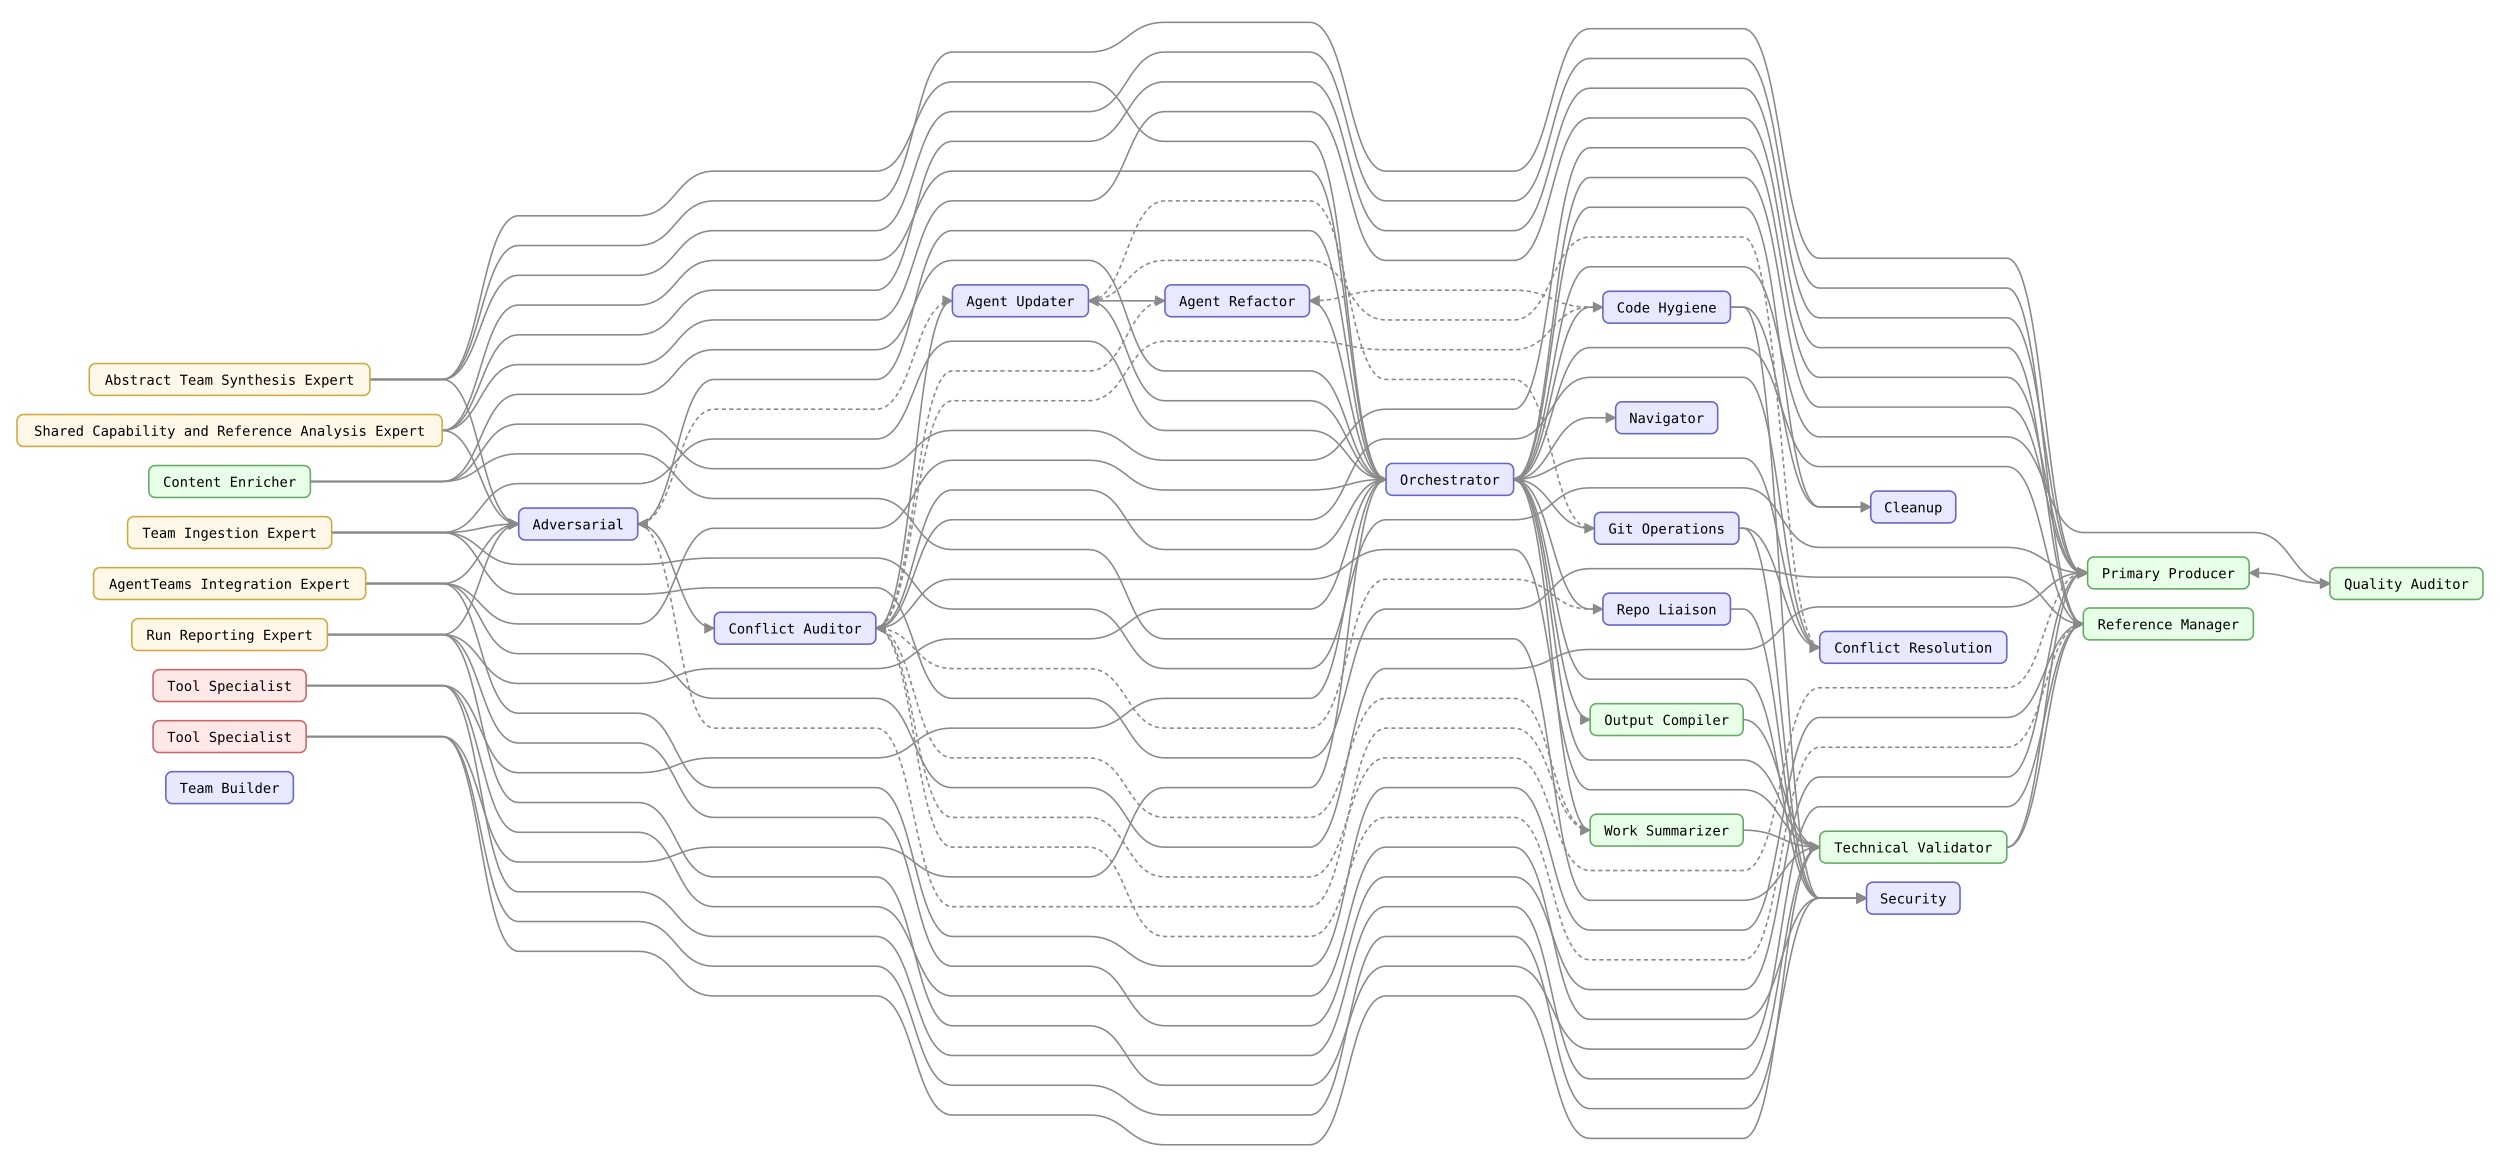
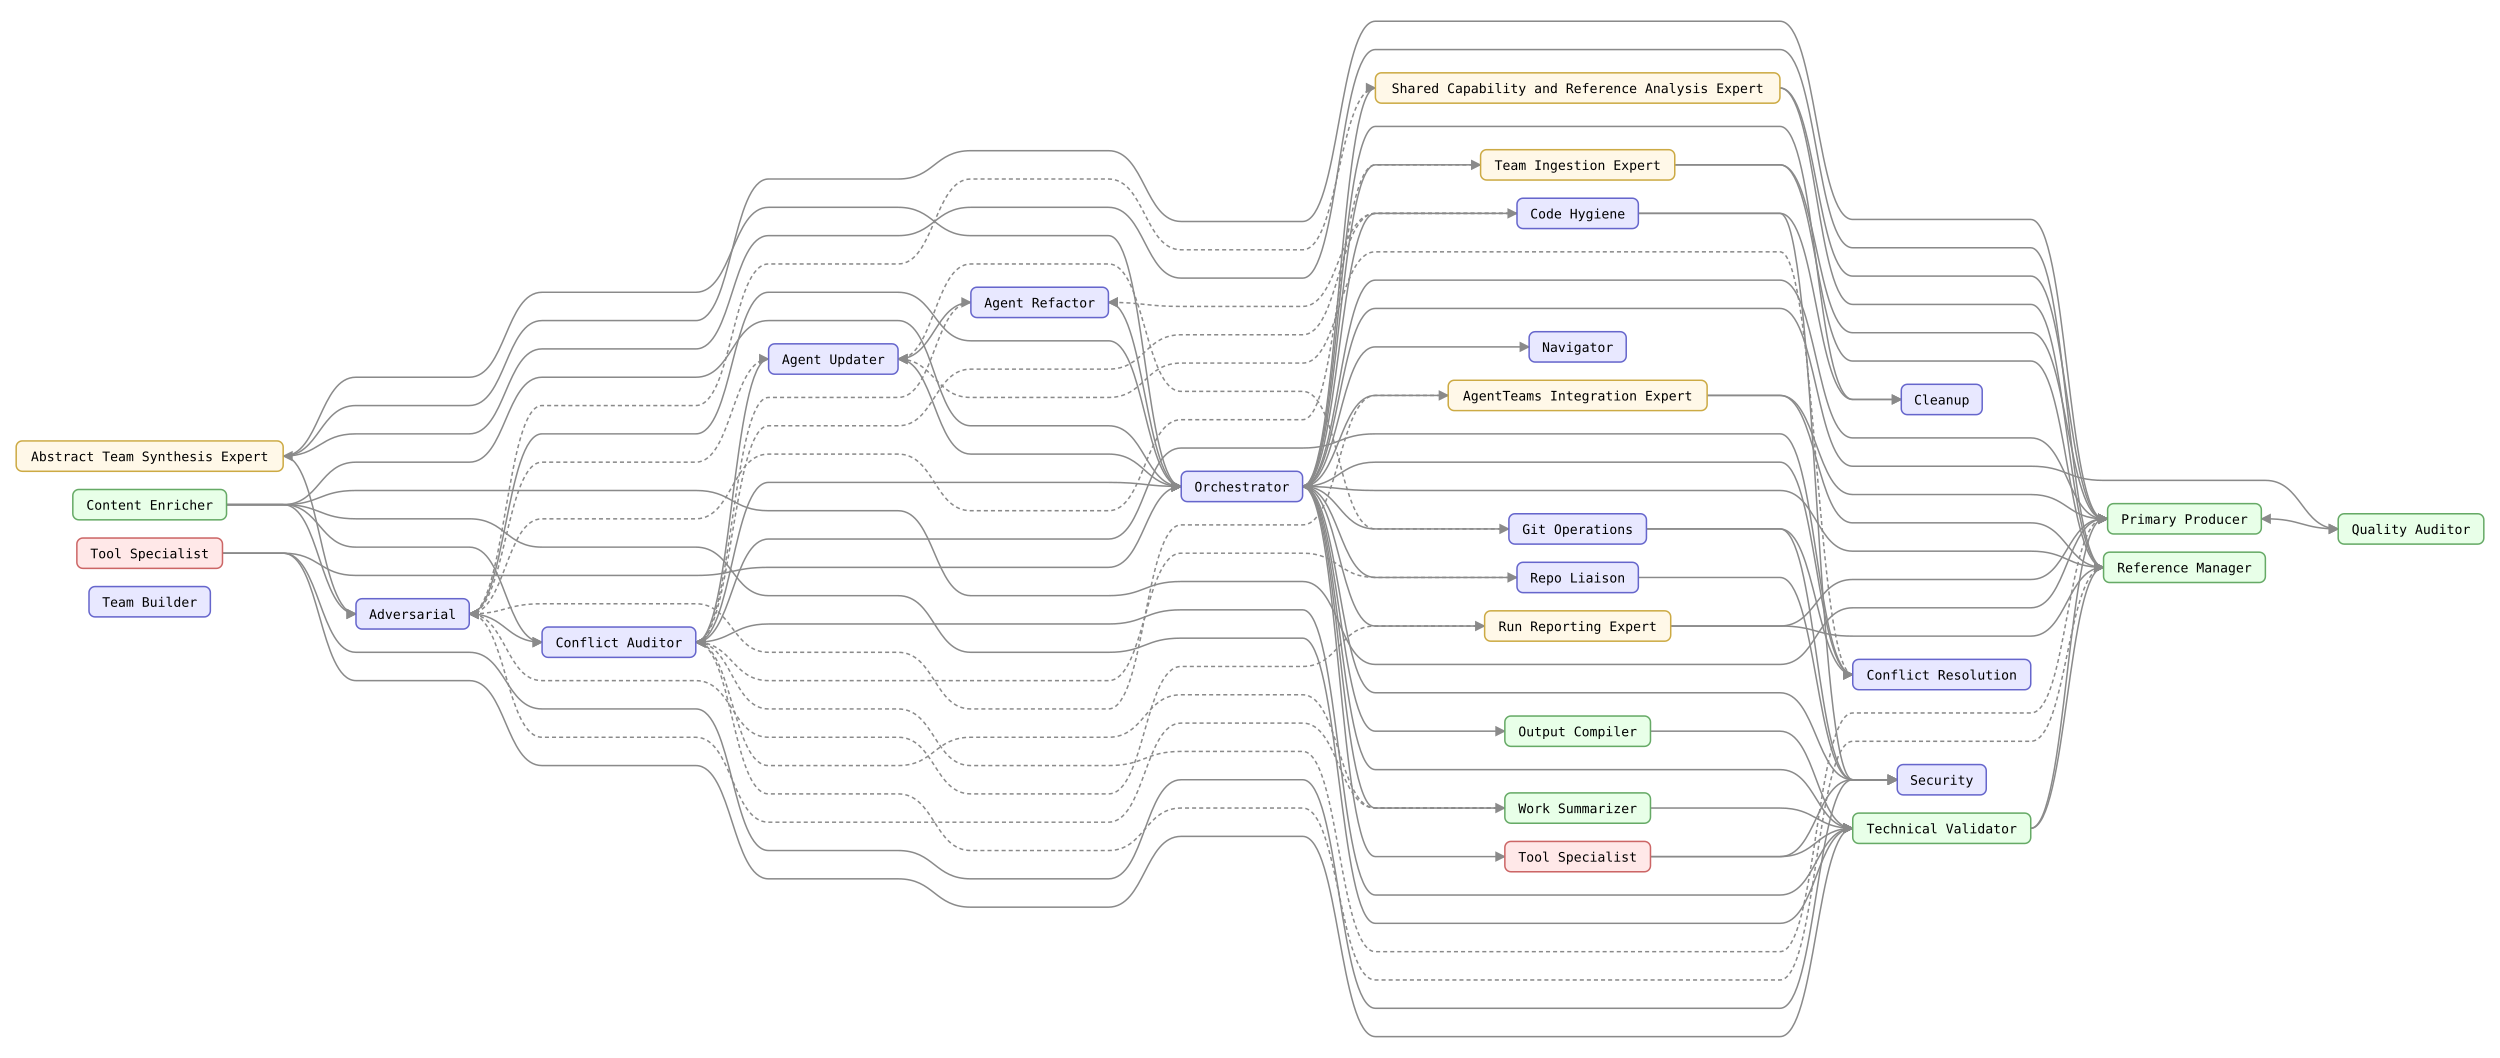
- <svg xmlns="http://www.w3.org/2000/svg" viewBox="0 0 2352 1098" width="2352" height="1098" font-family="monospace">
+ <svg xmlns="http://www.w3.org/2000/svg" viewBox="0 0 2472 1046" width="2472" height="1046" font-family="monospace">
  <defs>
    <marker id="arrow" viewBox="0 0 10 10" refX="9" refY="5" markerWidth="7" markerHeight="7" orient="auto-start-reverse">
      <polygon points="0,0 10,5 0,10" fill="#8a8a8a" />
    </marker>
  </defs>
-   <path d="M348,357 L416,357 C452,357 452,493 488,493" fill="none" stroke="#8a8a8a" stroke-width="1.5" marker-end="url(#arrow)" />
-   <path d="M348,357 L416,357 C452,357 452,203 488,203 L600,203 C636,203 636,161 672,161 L824,161 C860,161 860,77 896,77 L1024,77 C1060,77 1060,133 1096,133 L1232,133 C1268,133 1268,451 1304,451" fill="none" stroke="#8a8a8a" stroke-width="1.5" marker-end="url(#arrow)" />
-   <path d="M348,357 L416,357 C452,357 452,231 488,231 L600,231 C636,231 636,189 672,189 L824,189 C860,189 860,49 896,49 L1024,49 C1060,49 1060,21 1096,21 L1232,21 C1268,21 1268,161 1304,161 L1424,161 C1460,161 1460,27 1496,27 L1640,27 C1676,27 1676,243 1712,243 L1888,243 C1924,243 1924,539 1960,539 L1964,539" fill="none" stroke="#8a8a8a" stroke-width="1.5" marker-end="url(#arrow)" />
-   <path d="M348,357 L416,357 C452,357 452,259 488,259 L600,259 C636,259 636,217 672,217 L824,217 C860,217 860,105 896,105 L1024,105 C1060,105 1060,49 1096,49 L1232,49 C1268,49 1268,189 1304,189 L1424,189 C1460,189 1460,55 1496,55 L1640,55 C1676,55 1676,271 1712,271 L1888,271 C1924,271 1924,587 1960,587" fill="none" stroke="#8a8a8a" stroke-width="1.5" marker-end="url(#arrow)" />
-   <path d="M600,493 C636,493 636,591 672,591" fill="none" stroke="#8a8a8a" stroke-width="1.5" marker-end="url(#arrow)" />
-   <path d="M600,493 C636,493 636,357 672,357 L824,357 C860,357 860,217 896,217 L1024,217 L1096,217 L1232,217 C1268,217 1268,451 1304,451" fill="none" stroke="#8a8a8a" stroke-width="1.5" marker-start="url(#arrow)" marker-end="url(#arrow)" />
-   <path d="M1096,283 C1060,283 1060,349 1024,349 L896,349 C860,349 860,591 824,591" fill="none" stroke="#8a8a8a" stroke-width="1.5" stroke-dasharray="4,3" marker-end="url(#arrow)" />
-   <path d="M1232,283 C1268,283 1268,451 1304,451" fill="none" stroke="#8a8a8a" stroke-width="1.5" marker-start="url(#arrow)" marker-end="url(#arrow)" />
-   <path d="M896,283 C860,283 860,385 824,385 L672,385 C636,385 636,493 600,493" fill="none" stroke="#8a8a8a" stroke-width="1.5" stroke-dasharray="4,3" marker-end="url(#arrow)" />
-   <path d="M1024,283 L1096,283" fill="none" stroke="#8a8a8a" stroke-width="1.5" marker-end="url(#arrow)" />
-   <path d="M896,283 C860,283 860,591 824,591" fill="none" stroke="#8a8a8a" stroke-width="1.5" marker-start="url(#arrow)" marker-end="url(#arrow)" />
-   <path d="M1024,283 C1060,283 1060,377 1096,377 L1232,377 C1268,377 1268,451 1304,451" fill="none" stroke="#8a8a8a" stroke-width="1.5" marker-start="url(#arrow)" marker-end="url(#arrow)" />
-   <path d="M416,405 C452,405 452,493 488,493" fill="none" stroke="#8a8a8a" stroke-width="1.5" marker-end="url(#arrow)" />
-   <path d="M416,405 C452,405 452,287 488,287 L600,287 C636,287 636,245 672,245 L824,245 C860,245 860,161 896,161 L1024,161 L1096,161 L1232,161 C1268,161 1268,451 1304,451" fill="none" stroke="#8a8a8a" stroke-width="1.5" marker-end="url(#arrow)" />
-   <path d="M416,405 C452,405 452,315 488,315 L600,315 C636,315 636,273 672,273 L824,273 C860,273 860,133 896,133 L1024,133 C1060,133 1060,77 1096,77 L1232,77 C1268,77 1268,217 1304,217 L1424,217 C1460,217 1460,83 1496,83 L1640,83 C1676,83 1676,299 1712,299 L1888,299 C1924,299 1924,539 1960,539 L1964,539" fill="none" stroke="#8a8a8a" stroke-width="1.5" marker-end="url(#arrow)" />
-   <path d="M416,405 C452,405 452,343 488,343 L600,343 C636,343 636,301 672,301 L824,301 C860,301 860,189 896,189 L1024,189 C1060,189 1060,105 1096,105 L1232,105 C1268,105 1268,245 1304,245 L1424,245 C1460,245 1460,111 1496,111 L1640,111 C1676,111 1676,327 1712,327 L1888,327 C1924,327 1924,587 1960,587" fill="none" stroke="#8a8a8a" stroke-width="1.5" marker-end="url(#arrow)" />
-   <path d="M1760,477 L1712,477 C1676,477 1676,195 1640,195 L1496,195 C1460,195 1460,451 1424,451" fill="none" stroke="#8a8a8a" stroke-width="1.5" marker-start="url(#arrow)" marker-end="url(#arrow)" />
-   <path d="M1508,289 L1496,289 C1460,289 1460,273 1424,273 L1304,273 C1268,273 1268,283 1232,283" fill="none" stroke="#8a8a8a" stroke-width="1.5" stroke-dasharray="4,3" marker-end="url(#arrow)" />
-   <path d="M1628,289 L1640,289 C1676,289 1676,477 1712,477 L1760,477" fill="none" stroke="#8a8a8a" stroke-width="1.5" marker-end="url(#arrow)" />
-   <path d="M1508,289 L1496,289 C1460,289 1460,329 1424,329 L1304,329 C1268,329 1268,321 1232,321 L1096,321 C1060,321 1060,377 1024,377 L896,377 C860,377 860,591 824,591" fill="none" stroke="#8a8a8a" stroke-width="1.5" stroke-dasharray="4,3" marker-end="url(#arrow)" />
-   <path d="M1508,289 L1496,289 C1460,289 1460,451 1424,451" fill="none" stroke="#8a8a8a" stroke-width="1.5" marker-start="url(#arrow)" marker-end="url(#arrow)" />
-   <path d="M1628,289 L1640,289 C1676,289 1676,845 1712,845 L1756,845" fill="none" stroke="#8a8a8a" stroke-width="1.5" marker-end="url(#arrow)" />
-   <path d="M824,591 C860,591 860,489 896,489 L1024,489 L1096,489 L1232,489 C1268,489 1268,413 1304,413 L1424,413 C1460,413 1460,355 1496,355 L1640,355 C1676,355 1676,609 1712,609" fill="none" stroke="#8a8a8a" stroke-width="1.5" marker-end="url(#arrow)" />
-   <path d="M824,591 C860,591 860,461 896,461 L1024,461 C1060,461 1060,517 1096,517 L1232,517 C1268,517 1268,451 1304,451" fill="none" stroke="#8a8a8a" stroke-width="1.5" marker-start="url(#arrow)" marker-end="url(#arrow)" />
-   <path d="M824,591 C860,591 860,545 896,545 L1024,545 L1096,545 L1232,545 C1268,545 1268,517 1304,517 L1424,517 C1460,517 1460,743 1496,743 L1640,743 C1676,743 1676,797 1712,797" fill="none" stroke="#8a8a8a" stroke-width="1.5" marker-start="url(#arrow)" marker-end="url(#arrow)" />
-   <path d="M1712,609 C1676,609 1676,223 1640,223 L1496,223 C1460,223 1460,301 1424,301 L1304,301 C1268,301 1268,245 1232,245 L1096,245 C1060,245 1060,283 1024,283" fill="none" stroke="#8a8a8a" stroke-width="1.5" stroke-dasharray="4,3" marker-end="url(#arrow)" />
-   <path d="M1712,609 C1676,609 1676,431 1640,431 L1496,431 C1460,431 1460,451 1424,451" fill="none" stroke="#8a8a8a" stroke-width="1.5" marker-start="url(#arrow)" marker-end="url(#arrow)" />
-   <path d="M292,453 L416,453 C452,453 452,371 488,371 L600,371 C636,371 636,329 672,329 L824,329 C860,329 860,245 896,245 L1024,245 C1060,245 1060,349 1096,349 L1232,349 C1268,349 1268,451 1304,451" fill="none" stroke="#8a8a8a" stroke-width="1.5" marker-end="url(#arrow)" />
-   <path d="M292,453 L416,453 C452,453 452,399 488,399 L600,399 C636,399 636,441 672,441 L824,441 C860,441 860,405 896,405 L1024,405 C1060,405 1060,433 1096,433 L1232,433 C1268,433 1268,385 1304,385 L1424,385 C1460,385 1460,139 1496,139 L1640,139 C1676,139 1676,355 1712,355 L1888,355 C1924,355 1924,539 1960,539 L1964,539" fill="none" stroke="#8a8a8a" stroke-width="1.5" marker-end="url(#arrow)" />
-   <path d="M292,453 L416,453 C452,453 452,427 488,427 L600,427 C636,427 636,469 672,469 L824,469 C860,469 860,517 896,517 L1024,517 C1060,517 1060,601 1096,601 L1232,601 L1304,601 L1424,601 C1460,601 1460,847 1496,847 L1640,847 C1676,847 1676,797 1712,797" fill="none" stroke="#8a8a8a" stroke-width="1.5" marker-end="url(#arrow)" />
-   <path d="M1500,497 L1496,497 C1460,497 1460,357 1424,357 L1304,357 C1268,357 1268,189 1232,189 L1096,189 C1060,189 1060,283 1024,283" fill="none" stroke="#8a8a8a" stroke-width="1.5" stroke-dasharray="4,3" marker-end="url(#arrow)" />
-   <path d="M1636,497 L1640,497 C1676,497 1676,609 1712,609" fill="none" stroke="#8a8a8a" stroke-width="1.5" marker-end="url(#arrow)" />
-   <path d="M1500,497 L1496,497 C1460,497 1460,451 1424,451" fill="none" stroke="#8a8a8a" stroke-width="1.5" marker-start="url(#arrow)" marker-end="url(#arrow)" />
-   <path d="M1636,497 L1640,497 C1676,497 1676,845 1712,845 L1756,845" fill="none" stroke="#8a8a8a" stroke-width="1.5" marker-end="url(#arrow)" />
-   <path d="M312,501 L416,501 C452,501 452,493 488,493" fill="none" stroke="#8a8a8a" stroke-width="1.5" marker-end="url(#arrow)" />
-   <path d="M312,501 L416,501 C452,501 452,455 488,455 L600,455 C636,455 636,413 672,413 L824,413 C860,413 860,321 896,321 L1024,321 C1060,321 1060,405 1096,405 L1232,405 C1268,405 1268,451 1304,451" fill="none" stroke="#8a8a8a" stroke-width="1.5" marker-end="url(#arrow)" />
-   <path d="M312,501 L416,501 C452,501 452,531 488,531 L600,531 C636,531 636,525 672,525 L824,525 C860,525 860,573 896,573 L1024,573 C1060,573 1060,629 1096,629 L1232,629 C1268,629 1268,489 1304,489 L1424,489 C1460,489 1460,459 1496,459 L1640,459 C1676,459 1676,515 1712,515 L1888,515 C1924,515 1924,539 1960,539 L1964,539" fill="none" stroke="#8a8a8a" stroke-width="1.5" marker-end="url(#arrow)" />
-   <path d="M312,501 L416,501 C452,501 452,559 488,559 L600,559 C636,559 636,553 672,553 L824,553 C860,553 860,657 896,657 L1024,657 C1060,657 1060,713 1096,713 L1232,713 C1268,713 1268,573 1304,573 L1424,573 C1460,573 1460,535 1496,535 L1640,535 C1676,535 1676,543 1712,543 L1888,543 C1924,543 1924,587 1960,587" fill="none" stroke="#8a8a8a" stroke-width="1.5" marker-end="url(#arrow)" />
-   <path d="M344,549 L416,549 C452,549 452,493 488,493" fill="none" stroke="#8a8a8a" stroke-width="1.5" marker-end="url(#arrow)" />
-   <path d="M344,549 L416,549 C452,549 452,587 488,587 L600,587 C636,587 636,497 672,497 L824,497 C860,497 860,433 896,433 L1024,433 C1060,433 1060,461 1096,461 L1232,461 C1268,461 1268,451 1304,451" fill="none" stroke="#8a8a8a" stroke-width="1.5" marker-end="url(#arrow)" />
-   <path d="M344,549 L416,549 C452,549 452,615 488,615 L600,615 C636,615 636,657 672,657 L824,657 C860,657 860,741 896,741 L1024,741 C1060,741 1060,797 1096,797 L1232,797 C1268,797 1268,629 1304,629 L1424,629 C1460,629 1460,611 1496,611 L1640,611 C1676,611 1676,571 1712,571 L1888,571 C1924,571 1924,539 1960,539 L1964,539" fill="none" stroke="#8a8a8a" stroke-width="1.5" marker-end="url(#arrow)" />
-   <path d="M344,549 L416,549 C452,549 452,671 488,671 L600,671 C636,671 636,741 672,741 L824,741 C860,741 860,881 896,881 L1024,881 C1060,881 1060,909 1096,909 L1232,909 C1268,909 1268,741 1304,741 L1424,741 C1460,741 1460,875 1496,875 L1640,875 C1676,875 1676,675 1712,675 L1888,675 C1924,675 1924,587 1960,587" fill="none" stroke="#8a8a8a" stroke-width="1.5" marker-end="url(#arrow)" />
-   <path d="M1520,393 L1496,393 C1460,393 1460,451 1424,451" fill="none" stroke="#8a8a8a" stroke-width="1.5" marker-start="url(#arrow)" marker-end="url(#arrow)" />
-   <path d="M1424,451 C1460,451 1460,677 1496,677" fill="none" stroke="#8a8a8a" stroke-width="1.5" marker-start="url(#arrow)" marker-end="url(#arrow)" />
-   <path d="M1424,451 C1460,451 1460,167 1496,167 L1640,167 C1676,167 1676,383 1712,383 L1888,383 C1924,383 1924,539 1960,539 L1964,539" fill="none" stroke="#8a8a8a" stroke-width="1.5" marker-start="url(#arrow)" marker-end="url(#arrow)" />
-   <path d="M1424,451 C1460,451 1460,251 1496,251 L1640,251 C1676,251 1676,411 1712,411 L1888,411 C1924,411 1924,501 1960,501 L2120,501 C2156,501 2156,549 2192,549" fill="none" stroke="#8a8a8a" stroke-width="1.5" marker-start="url(#arrow)" marker-end="url(#arrow)" />
-   <path d="M1424,451 C1460,451 1460,327 1496,327 L1640,327 C1676,327 1676,439 1712,439 L1888,439 C1924,439 1924,587 1960,587" fill="none" stroke="#8a8a8a" stroke-width="1.5" marker-start="url(#arrow)" marker-end="url(#arrow)" />
-   <path d="M1424,451 C1460,451 1460,573 1496,573 L1508,573" fill="none" stroke="#8a8a8a" stroke-width="1.5" marker-start="url(#arrow)" marker-end="url(#arrow)" />
-   <path d="M1424,451 C1460,451 1460,639 1496,639 L1640,639 C1676,639 1676,845 1712,845 L1756,845" fill="none" stroke="#8a8a8a" stroke-width="1.5" marker-start="url(#arrow)" marker-end="url(#arrow)" />
-   <path d="M1424,451 C1460,451 1460,715 1496,715 L1640,715 C1676,715 1676,797 1712,797" fill="none" stroke="#8a8a8a" stroke-width="1.5" marker-start="url(#arrow)" marker-end="url(#arrow)" />
-   <path d="M1424,451 C1460,451 1460,781 1496,781" fill="none" stroke="#8a8a8a" stroke-width="1.5" marker-start="url(#arrow)" marker-end="url(#arrow)" />
-   <path d="M1640,677 C1676,677 1676,797 1712,797" fill="none" stroke="#8a8a8a" stroke-width="1.5" marker-end="url(#arrow)" />
-   <path d="M1964,539 L1960,539 C1924,539 1924,647 1888,647 L1712,647 C1676,647 1676,819 1640,819 L1496,819 C1460,819 1460,713 1424,713 L1304,713 C1268,713 1268,825 1232,825 L1096,825 C1060,825 1060,769 1024,769 L896,769 C860,769 860,591 824,591" fill="none" stroke="#8a8a8a" stroke-width="1.5" stroke-dasharray="4,3" marker-end="url(#arrow)" />
-   <path d="M2116,539 L2120,539 C2156,539 2156,549 2192,549" fill="none" stroke="#8a8a8a" stroke-width="1.5" marker-start="url(#arrow)" marker-end="url(#arrow)" />
-   <path d="M1960,587 C1924,587 1924,703 1888,703 L1712,703 C1676,703 1676,903 1640,903 L1496,903 C1460,903 1460,769 1424,769 L1304,769 C1268,769 1268,881 1232,881 L1096,881 C1060,881 1060,797 1024,797 L896,797 C860,797 860,591 824,591" fill="none" stroke="#8a8a8a" stroke-width="1.5" stroke-dasharray="4,3" marker-end="url(#arrow)" />
-   <path d="M1508,573 L1496,573 C1460,573 1460,545 1424,545 L1304,545 C1268,545 1268,685 1232,685 L1096,685 C1060,685 1060,629 1024,629 L896,629 C860,629 860,591 824,591" fill="none" stroke="#8a8a8a" stroke-width="1.5" stroke-dasharray="4,3" marker-end="url(#arrow)" />
-   <path d="M1628,573 L1640,573 C1676,573 1676,845 1712,845 L1756,845" fill="none" stroke="#8a8a8a" stroke-width="1.5" marker-end="url(#arrow)" />
-   <path d="M308,597 L416,597 C452,597 452,493 488,493" fill="none" stroke="#8a8a8a" stroke-width="1.5" marker-end="url(#arrow)" />
-   <path d="M308,597 L416,597 C452,597 452,643 488,643 L600,643 C636,643 636,629 672,629 L824,629 C860,629 860,601 896,601 L1024,601 C1060,601 1060,573 1096,573 L1232,573 C1268,573 1268,451 1304,451" fill="none" stroke="#8a8a8a" stroke-width="1.5" marker-end="url(#arrow)" />
-   <path d="M308,597 L416,597 C452,597 452,699 488,699 L600,699 C636,699 636,769 672,769 L824,769 C860,769 860,909 896,909 L1024,909 C1060,909 1060,965 1096,965 L1232,965 C1268,965 1268,825 1304,825 L1424,825 C1460,825 1460,931 1496,931 L1640,931 C1676,931 1676,731 1712,731 L1888,731 C1924,731 1924,539 1960,539 L1964,539" fill="none" stroke="#8a8a8a" stroke-width="1.5" marker-end="url(#arrow)" />
-   <path d="M308,597 L416,597 C452,597 452,755 488,755 L600,755 C636,755 636,825 672,825 L824,825 C860,825 860,965 896,965 L1024,965 C1060,965 1060,1021 1096,1021 L1232,1021 C1268,1021 1268,909 1304,909 L1424,909 C1460,909 1460,987 1496,987 L1640,987 C1676,987 1676,759 1712,759 L1888,759 C1924,759 1924,587 1960,587" fill="none" stroke="#8a8a8a" stroke-width="1.5" marker-end="url(#arrow)" />
-   <path d="M1888,797 C1924,797 1924,539 1960,539 L1964,539" fill="none" stroke="#8a8a8a" stroke-width="1.5" marker-end="url(#arrow)" />
-   <path d="M1888,797 C1924,797 1924,587 1960,587" fill="none" stroke="#8a8a8a" stroke-width="1.5" marker-end="url(#arrow)" />
-   <path d="M288,645 L416,645 C452,645 452,727 488,727 L600,727 C636,727 636,713 672,713 L824,713 C860,713 860,685 896,685 L1024,685 C1060,685 1060,657 1096,657 L1232,657 C1268,657 1268,451 1304,451" fill="none" stroke="#8a8a8a" stroke-width="1.5" marker-end="url(#arrow)" />
-   <path d="M288,645 L416,645 C452,645 452,783 488,783 L600,783 C636,783 636,853 672,853 L824,853 C860,853 860,937 896,937 L1024,937 L1096,937 L1232,937 C1268,937 1268,797 1304,797 L1424,797 C1460,797 1460,959 1496,959 L1640,959 C1676,959 1676,845 1712,845 L1756,845" fill="none" stroke="#8a8a8a" stroke-width="1.5" marker-end="url(#arrow)" />
-   <path d="M288,645 L416,645 C452,645 452,839 488,839 L600,839 C636,839 636,881 672,881 L824,881 C860,881 860,993 896,993 L1024,993 L1096,993 L1232,993 C1268,993 1268,853 1304,853 L1424,853 C1460,853 1460,1015 1496,1015 L1640,1015 C1676,1015 1676,797 1712,797" fill="none" stroke="#8a8a8a" stroke-width="1.5" marker-end="url(#arrow)" />
-   <path d="M288,693 L416,693 C452,693 452,811 488,811 L600,811 C636,811 636,797 672,797 L824,797 C860,797 860,825 896,825 L1024,825 C1060,825 1060,741 1096,741 L1232,741 C1268,741 1268,451 1304,451" fill="none" stroke="#8a8a8a" stroke-width="1.5" marker-end="url(#arrow)" />
-   <path d="M288,693 L416,693 C452,693 452,867 488,867 L600,867 C636,867 636,909 672,909 L824,909 C860,909 860,1021 896,1021 L1024,1021 C1060,1021 1060,1049 1096,1049 L1232,1049 C1268,1049 1268,881 1304,881 L1424,881 C1460,881 1460,1043 1496,1043 L1640,1043 C1676,1043 1676,845 1712,845 L1756,845" fill="none" stroke="#8a8a8a" stroke-width="1.5" marker-end="url(#arrow)" />
-   <path d="M288,693 L416,693 C452,693 452,895 488,895 L600,895 C636,895 636,937 672,937 L824,937 C860,937 860,1049 896,1049 L1024,1049 C1060,1049 1060,1077 1096,1077 L1232,1077 C1268,1077 1268,937 1304,937 L1424,937 C1460,937 1460,1071 1496,1071 L1640,1071 C1676,1071 1676,797 1712,797" fill="none" stroke="#8a8a8a" stroke-width="1.5" marker-end="url(#arrow)" />
-   <path d="M1496,781 C1460,781 1460,685 1424,685 L1304,685 C1268,685 1268,853 1232,853 L1096,853 L1024,853 L896,853 C860,853 860,685 824,685 L672,685 C636,685 636,493 600,493" fill="none" stroke="#8a8a8a" stroke-width="1.5" stroke-dasharray="4,3" marker-end="url(#arrow)" />
-   <path d="M1496,781 C1460,781 1460,657 1424,657 L1304,657 C1268,657 1268,769 1232,769 L1096,769 C1060,769 1060,713 1024,713 L896,713 C860,713 860,591 824,591" fill="none" stroke="#8a8a8a" stroke-width="1.5" stroke-dasharray="4,3" marker-end="url(#arrow)" />
-   <path d="M1640,781 C1676,781 1676,797 1712,797" fill="none" stroke="#8a8a8a" stroke-width="1.5" marker-end="url(#arrow)" />
-   <rect x="84" y="342" width="264" height="30" rx="6" fill="#fff8e8" stroke="#ccaa44" stroke-width="1.5" />
-   <text x="216" y="362" font-size="13" text-anchor="middle" fill="#000000">Abstract Team Synthesis Expert</text>
-   <rect x="488" y="478" width="112" height="30" rx="6" fill="#e8e8ff" stroke="#6666cc" stroke-width="1.5" />
-   <text x="544" y="498" font-size="13" text-anchor="middle" fill="#000000">Adversarial</text>
-   <rect x="1096" y="268" width="136" height="30" rx="6" fill="#e8e8ff" stroke="#6666cc" stroke-width="1.5" />
-   <text x="1164" y="288" font-size="13" text-anchor="middle" fill="#000000">Agent Refactor</text>
-   <rect x="896" y="268" width="128" height="30" rx="6" fill="#e8e8ff" stroke="#6666cc" stroke-width="1.5" />
-   <text x="960" y="288" font-size="13" text-anchor="middle" fill="#000000">Agent Updater</text>
-   <rect x="16" y="390" width="400" height="30" rx="6" fill="#fff8e8" stroke="#ccaa44" stroke-width="1.5" />
-   <text x="216" y="410" font-size="13" text-anchor="middle" fill="#000000">Shared Capability and Reference Analysis Expert</text>
-   <rect x="1760" y="462" width="80" height="30" rx="6" fill="#e8e8ff" stroke="#6666cc" stroke-width="1.5" />
-   <text x="1800" y="482" font-size="13" text-anchor="middle" fill="#000000">Cleanup</text>
-   <rect x="1508" y="274" width="120" height="30" rx="6" fill="#e8e8ff" stroke="#6666cc" stroke-width="1.5" />
-   <text x="1568" y="294" font-size="13" text-anchor="middle" fill="#000000">Code Hygiene</text>
-   <rect x="672" y="576" width="152" height="30" rx="6" fill="#e8e8ff" stroke="#6666cc" stroke-width="1.5" />
-   <text x="748" y="596" font-size="13" text-anchor="middle" fill="#000000">Conflict Auditor</text>
-   <rect x="1712" y="594" width="176" height="30" rx="6" fill="#e8e8ff" stroke="#6666cc" stroke-width="1.5" />
-   <text x="1800" y="614" font-size="13" text-anchor="middle" fill="#000000">Conflict Resolution</text>
-   <rect x="140" y="438" width="152" height="30" rx="6" fill="#e8ffe8" stroke="#66aa66" stroke-width="1.5" />
-   <text x="216" y="458" font-size="13" text-anchor="middle" fill="#000000">Content Enricher</text>
-   <rect x="1500" y="482" width="136" height="30" rx="6" fill="#e8e8ff" stroke="#6666cc" stroke-width="1.5" />
-   <text x="1568" y="502" font-size="13" text-anchor="middle" fill="#000000">Git Operations</text>
-   <rect x="120" y="486" width="192" height="30" rx="6" fill="#fff8e8" stroke="#ccaa44" stroke-width="1.5" />
-   <text x="216" y="506" font-size="13" text-anchor="middle" fill="#000000">Team Ingestion Expert</text>
-   <rect x="88" y="534" width="256" height="30" rx="6" fill="#fff8e8" stroke="#ccaa44" stroke-width="1.5" />
-   <text x="216" y="554" font-size="13" text-anchor="middle" fill="#000000">AgentTeams Integration Expert</text>
-   <rect x="1520" y="378" width="96" height="30" rx="6" fill="#e8e8ff" stroke="#6666cc" stroke-width="1.5" />
-   <text x="1568" y="398" font-size="13" text-anchor="middle" fill="#000000">Navigator</text>
-   <rect x="1304" y="436" width="120" height="30" rx="6" fill="#e8e8ff" stroke="#6666cc" stroke-width="1.5" />
-   <text x="1364" y="456" font-size="13" text-anchor="middle" fill="#000000">Orchestrator</text>
-   <rect x="1496" y="662" width="144" height="30" rx="6" fill="#e8ffe8" stroke="#66aa66" stroke-width="1.5" />
-   <text x="1568" y="682" font-size="13" text-anchor="middle" fill="#000000">Output Compiler</text>
-   <rect x="1964" y="524" width="152" height="30" rx="6" fill="#e8ffe8" stroke="#66aa66" stroke-width="1.5" />
-   <text x="2040" y="544" font-size="13" text-anchor="middle" fill="#000000">Primary Producer</text>
-   <rect x="2192" y="534" width="144" height="30" rx="6" fill="#e8ffe8" stroke="#66aa66" stroke-width="1.5" />
-   <text x="2264" y="554" font-size="13" text-anchor="middle" fill="#000000">Quality Auditor</text>
-   <rect x="1960" y="572" width="160" height="30" rx="6" fill="#e8ffe8" stroke="#66aa66" stroke-width="1.5" />
-   <text x="2040" y="592" font-size="13" text-anchor="middle" fill="#000000">Reference Manager</text>
-   <rect x="1508" y="558" width="120" height="30" rx="6" fill="#e8e8ff" stroke="#6666cc" stroke-width="1.5" />
-   <text x="1568" y="578" font-size="13" text-anchor="middle" fill="#000000">Repo Liaison</text>
-   <rect x="124" y="582" width="184" height="30" rx="6" fill="#fff8e8" stroke="#ccaa44" stroke-width="1.5" />
-   <text x="216" y="602" font-size="13" text-anchor="middle" fill="#000000">Run Reporting Expert</text>
-   <rect x="1756" y="830" width="88" height="30" rx="6" fill="#e8e8ff" stroke="#6666cc" stroke-width="1.5" />
-   <text x="1800" y="850" font-size="13" text-anchor="middle" fill="#000000">Security</text>
-   <rect x="156" y="726" width="120" height="30" rx="6" fill="#e8e8ff" stroke="#6666cc" stroke-width="1.5" />
-   <text x="216" y="746" font-size="13" text-anchor="middle" fill="#000000">Team Builder</text>
-   <rect x="1712" y="782" width="176" height="30" rx="6" fill="#e8ffe8" stroke="#66aa66" stroke-width="1.5" />
-   <text x="1800" y="802" font-size="13" text-anchor="middle" fill="#000000">Technical Validator</text>
-   <rect x="144" y="630" width="144" height="30" rx="6" fill="#ffe8e8" stroke="#cc6666" stroke-width="1.5" />
-   <text x="216" y="650" font-size="13" text-anchor="middle" fill="#000000">Tool Specialist</text>
-   <rect x="144" y="678" width="144" height="30" rx="6" fill="#ffe8e8" stroke="#cc6666" stroke-width="1.5" />
-   <text x="216" y="698" font-size="13" text-anchor="middle" fill="#000000">Tool Specialist</text>
-   <rect x="1496" y="766" width="144" height="30" rx="6" fill="#e8ffe8" stroke="#66aa66" stroke-width="1.5" />
-   <text x="1568" y="786" font-size="13" text-anchor="middle" fill="#000000">Work Summarizer</text>
+   <path d="M280,451 C316,451 316,607 352,607" fill="none" stroke="#8a8a8a" stroke-width="1.5" marker-end="url(#arrow)" />
+   <path d="M280,451 C316,451 316,373 352,373 L464,373 C500,373 500,289 536,289 L688,289 C724,289 724,205 760,205 L888,205 C924,205 924,233 960,233 L1096,233 C1132,233 1132,481 1168,481" fill="none" stroke="#8a8a8a" stroke-width="1.5" marker-start="url(#arrow)" marker-end="url(#arrow)" />
+   <path d="M280,451 C316,451 316,401 352,401 L464,401 C500,401 500,317 536,317 L688,317 C724,317 724,177 760,177 L888,177 C924,177 924,149 960,149 L1096,149 C1132,149 1132,219 1168,219 L1288,219 C1324,219 1324,21 1360,21 L1760,21 C1796,21 1796,217 1832,217 L2008,217 C2044,217 2044,513 2080,513 L2084,513" fill="none" stroke="#8a8a8a" stroke-width="1.5" marker-end="url(#arrow)" />
+   <path d="M280,451 C316,451 316,429 352,429 L464,429 C500,429 500,345 536,345 L688,345 C724,345 724,233 760,233 L888,233 C924,233 924,205 960,205 L1096,205 C1132,205 1132,275 1168,275 L1288,275 C1324,275 1324,49 1360,49 L1760,49 C1796,49 1796,245 1832,245 L2008,245 C2044,245 2044,561 2080,561" fill="none" stroke="#8a8a8a" stroke-width="1.5" marker-end="url(#arrow)" />
+   <path d="M464,607 C500,607 500,635 536,635" fill="none" stroke="#8a8a8a" stroke-width="1.5" marker-end="url(#arrow)" />
+   <path d="M464,607 C500,607 500,429 536,429 L688,429 C724,429 724,289 760,289 L888,289 C924,289 924,337 960,337 L1096,337 C1132,337 1132,481 1168,481" fill="none" stroke="#8a8a8a" stroke-width="1.5" marker-start="url(#arrow)" marker-end="url(#arrow)" />
+   <path d="M960,299 C924,299 924,393 888,393 L760,393 C724,393 724,635 688,635" fill="none" stroke="#8a8a8a" stroke-width="1.5" stroke-dasharray="4,3" marker-end="url(#arrow)" />
+   <path d="M1096,299 C1132,299 1132,481 1168,481" fill="none" stroke="#8a8a8a" stroke-width="1.5" marker-start="url(#arrow)" marker-end="url(#arrow)" />
+   <path d="M760,355 C724,355 724,457 688,457 L536,457 C500,457 500,607 464,607" fill="none" stroke="#8a8a8a" stroke-width="1.5" stroke-dasharray="4,3" marker-end="url(#arrow)" />
+   <path d="M888,355 C924,355 924,299 960,299" fill="none" stroke="#8a8a8a" stroke-width="1.5" marker-end="url(#arrow)" />
+   <path d="M760,355 C724,355 724,635 688,635" fill="none" stroke="#8a8a8a" stroke-width="1.5" marker-start="url(#arrow)" marker-end="url(#arrow)" />
+   <path d="M888,355 C924,355 924,449 960,449 L1096,449 C1132,449 1132,481 1168,481" fill="none" stroke="#8a8a8a" stroke-width="1.5" marker-start="url(#arrow)" marker-end="url(#arrow)" />
+   <path d="M1360,87 C1324,87 1324,247 1288,247 L1168,247 C1132,247 1132,177 1096,177 L960,177 C924,177 924,261 888,261 L760,261 C724,261 724,401 688,401 L536,401 C500,401 500,607 464,607" fill="none" stroke="#8a8a8a" stroke-width="1.5" stroke-dasharray="4,3" marker-end="url(#arrow)" />
+   <path d="M1360,87 C1324,87 1324,481 1288,481" fill="none" stroke="#8a8a8a" stroke-width="1.5" marker-start="url(#arrow)" marker-end="url(#arrow)" />
+   <path d="M1760,87 C1796,87 1796,273 1832,273 L2008,273 C2044,273 2044,513 2080,513 L2084,513" fill="none" stroke="#8a8a8a" stroke-width="1.5" marker-end="url(#arrow)" />
+   <path d="M1760,87 C1796,87 1796,301 1832,301 L2008,301 C2044,301 2044,561 2080,561" fill="none" stroke="#8a8a8a" stroke-width="1.5" marker-end="url(#arrow)" />
+   <path d="M1880,395 L1832,395 C1796,395 1796,125 1760,125 L1360,125 C1324,125 1324,481 1288,481" fill="none" stroke="#8a8a8a" stroke-width="1.5" marker-start="url(#arrow)" marker-end="url(#arrow)" />
+   <path d="M1500,211 L1360,211 C1324,211 1324,303 1288,303 L1168,303 C1132,303 1132,299 1096,299" fill="none" stroke="#8a8a8a" stroke-width="1.5" stroke-dasharray="4,3" marker-end="url(#arrow)" />
+   <path d="M1620,211 L1760,211 C1796,211 1796,395 1832,395 L1880,395" fill="none" stroke="#8a8a8a" stroke-width="1.5" marker-end="url(#arrow)" />
+   <path d="M1500,211 L1360,211 C1324,211 1324,331 1288,331 L1168,331 C1132,331 1132,365 1096,365 L960,365 C924,365 924,421 888,421 L760,421 C724,421 724,635 688,635" fill="none" stroke="#8a8a8a" stroke-width="1.5" stroke-dasharray="4,3" marker-end="url(#arrow)" />
+   <path d="M1500,211 L1360,211 C1324,211 1324,481 1288,481" fill="none" stroke="#8a8a8a" stroke-width="1.5" marker-start="url(#arrow)" marker-end="url(#arrow)" />
+   <path d="M1620,211 L1760,211 C1796,211 1796,771 1832,771 L1876,771" fill="none" stroke="#8a8a8a" stroke-width="1.5" marker-end="url(#arrow)" />
+   <path d="M688,635 C724,635 724,533 760,533 L888,533 L960,533 L1096,533 C1132,533 1132,443 1168,443 L1288,443 C1324,443 1324,429 1360,429 L1760,429 C1796,429 1796,667 1832,667" fill="none" stroke="#8a8a8a" stroke-width="1.5" marker-end="url(#arrow)" />
+   <path d="M688,635 C724,635 724,477 760,477 L888,477 L960,477 L1096,477 C1132,477 1132,481 1168,481" fill="none" stroke="#8a8a8a" stroke-width="1.5" marker-start="url(#arrow)" marker-end="url(#arrow)" />
+   <path d="M688,635 C724,635 724,617 760,617 L888,617 L960,617 L1096,617 C1132,617 1132,603 1168,603 L1288,603 C1324,603 1324,885 1360,885 L1760,885 C1796,885 1796,819 1832,819" fill="none" stroke="#8a8a8a" stroke-width="1.5" marker-start="url(#arrow)" marker-end="url(#arrow)" />
+   <path d="M1832,667 C1796,667 1796,249 1760,249 L1360,249 C1324,249 1324,359 1288,359 L1168,359 C1132,359 1132,393 1096,393 L960,393 C924,393 924,355 888,355" fill="none" stroke="#8a8a8a" stroke-width="1.5" stroke-dasharray="4,3" marker-end="url(#arrow)" />
+   <path d="M1832,667 C1796,667 1796,457 1760,457 L1360,457 C1324,457 1324,481 1288,481" fill="none" stroke="#8a8a8a" stroke-width="1.5" marker-start="url(#arrow)" marker-end="url(#arrow)" />
+   <path d="M224,499 L280,499 C316,499 316,607 352,607" fill="none" stroke="#8a8a8a" stroke-width="1.5" marker-end="url(#arrow)" />
+   <path d="M224,499 L280,499 C316,499 316,541 352,541 L464,541 C500,541 500,635 536,635" fill="none" stroke="#8a8a8a" stroke-width="1.5" marker-end="url(#arrow)" />
+   <path d="M224,499 L280,499 C316,499 316,457 352,457 L464,457 C500,457 500,373 536,373 L688,373 C724,373 724,317 760,317 L888,317 C924,317 924,421 960,421 L1096,421 C1132,421 1132,481 1168,481" fill="none" stroke="#8a8a8a" stroke-width="1.5" marker-end="url(#arrow)" />
+   <path d="M224,499 L280,499 C316,499 316,485 352,485 L464,485 L536,485 L688,485 C724,485 724,505 760,505 L888,505 C924,505 924,589 960,589 L1096,589 C1132,589 1132,575 1168,575 L1288,575 C1324,575 1324,657 1360,657 L1760,657 C1796,657 1796,601 1832,601 L2008,601 C2044,601 2044,513 2080,513 L2084,513" fill="none" stroke="#8a8a8a" stroke-width="1.5" marker-end="url(#arrow)" />
+   <path d="M224,499 L280,499 C316,499 316,513 352,513 L464,513 C500,513 500,541 536,541 L688,541 C724,541 724,589 760,589 L888,589 C924,589 924,645 960,645 L1096,645 C1132,645 1132,631 1168,631 L1288,631 C1324,631 1324,913 1360,913 L1760,913 C1796,913 1796,819 1832,819" fill="none" stroke="#8a8a8a" stroke-width="1.5" marker-end="url(#arrow)" />
+   <path d="M1492,523 L1360,523 C1324,523 1324,387 1288,387 L1168,387 C1132,387 1132,261 1096,261 L960,261 C924,261 924,355 888,355" fill="none" stroke="#8a8a8a" stroke-width="1.5" stroke-dasharray="4,3" marker-end="url(#arrow)" />
+   <path d="M1628,523 L1760,523 C1796,523 1796,667 1832,667" fill="none" stroke="#8a8a8a" stroke-width="1.5" marker-end="url(#arrow)" />
+   <path d="M1492,523 L1360,523 C1324,523 1324,481 1288,481" fill="none" stroke="#8a8a8a" stroke-width="1.5" marker-start="url(#arrow)" marker-end="url(#arrow)" />
+   <path d="M1628,523 L1760,523 C1796,523 1796,771 1832,771 L1876,771" fill="none" stroke="#8a8a8a" stroke-width="1.5" marker-end="url(#arrow)" />
+   <path d="M1464,163 L1360,163 C1324,163 1324,415 1288,415 L1168,415 C1132,415 1132,505 1096,505 L960,505 C924,505 924,449 888,449 L760,449 C724,449 724,513 688,513 L536,513 C500,513 500,607 464,607" fill="none" stroke="#8a8a8a" stroke-width="1.5" stroke-dasharray="4,3" marker-end="url(#arrow)" />
+   <path d="M1464,163 L1360,163 C1324,163 1324,481 1288,481" fill="none" stroke="#8a8a8a" stroke-width="1.5" marker-start="url(#arrow)" marker-end="url(#arrow)" />
+   <path d="M1656,163 L1760,163 C1796,163 1796,329 1832,329 L2008,329 C2044,329 2044,513 2080,513 L2084,513" fill="none" stroke="#8a8a8a" stroke-width="1.5" marker-end="url(#arrow)" />
+   <path d="M1656,163 L1760,163 C1796,163 1796,357 1832,357 L2008,357 C2044,357 2044,561 2080,561" fill="none" stroke="#8a8a8a" stroke-width="1.5" marker-end="url(#arrow)" />
+   <path d="M1432,391 L1360,391 C1324,391 1324,519 1288,519 L1168,519 C1132,519 1132,701 1096,701 L960,701 C924,701 924,645 888,645 L760,645 C724,645 724,597 688,597 L536,597 C500,597 500,607 464,607" fill="none" stroke="#8a8a8a" stroke-width="1.5" stroke-dasharray="4,3" marker-end="url(#arrow)" />
+   <path d="M1432,391 L1360,391 C1324,391 1324,481 1288,481" fill="none" stroke="#8a8a8a" stroke-width="1.5" marker-start="url(#arrow)" marker-end="url(#arrow)" />
+   <path d="M1688,391 L1760,391 C1796,391 1796,489 1832,489 L2008,489 C2044,489 2044,513 2080,513 L2084,513" fill="none" stroke="#8a8a8a" stroke-width="1.5" marker-end="url(#arrow)" />
+   <path d="M1688,391 L1760,391 C1796,391 1796,517 1832,517 L2008,517 C2044,517 2044,561 2080,561" fill="none" stroke="#8a8a8a" stroke-width="1.5" marker-end="url(#arrow)" />
+   <path d="M1512,343 L1360,343 C1324,343 1324,481 1288,481" fill="none" stroke="#8a8a8a" stroke-width="1.5" marker-start="url(#arrow)" marker-end="url(#arrow)" />
+   <path d="M1288,481 C1324,481 1324,723 1360,723 L1488,723" fill="none" stroke="#8a8a8a" stroke-width="1.5" marker-start="url(#arrow)" marker-end="url(#arrow)" />
+   <path d="M1288,481 C1324,481 1324,277 1360,277 L1760,277 C1796,277 1796,433 1832,433 L2008,433 C2044,433 2044,513 2080,513 L2084,513" fill="none" stroke="#8a8a8a" stroke-width="1.5" marker-start="url(#arrow)" marker-end="url(#arrow)" />
+   <path d="M1288,481 C1324,481 1324,305 1360,305 L1760,305 C1796,305 1796,461 1832,461 L2008,461 C2044,461 2044,475 2080,475 L2240,475 C2276,475 2276,523 2312,523" fill="none" stroke="#8a8a8a" stroke-width="1.5" marker-start="url(#arrow)" marker-end="url(#arrow)" />
+   <path d="M1288,481 C1324,481 1324,485 1360,485 L1760,485 C1796,485 1796,545 1832,545 L2008,545 C2044,545 2044,561 2080,561" fill="none" stroke="#8a8a8a" stroke-width="1.5" marker-start="url(#arrow)" marker-end="url(#arrow)" />
+   <path d="M1288,481 C1324,481 1324,571 1360,571 L1500,571" fill="none" stroke="#8a8a8a" stroke-width="1.5" marker-start="url(#arrow)" marker-end="url(#arrow)" />
+   <path d="M1288,481 C1324,481 1324,619 1360,619 L1468,619" fill="none" stroke="#8a8a8a" stroke-width="1.5" marker-start="url(#arrow)" marker-end="url(#arrow)" />
+   <path d="M1288,481 C1324,481 1324,685 1360,685 L1760,685 C1796,685 1796,771 1832,771 L1876,771" fill="none" stroke="#8a8a8a" stroke-width="1.5" marker-start="url(#arrow)" marker-end="url(#arrow)" />
+   <path d="M1288,481 C1324,481 1324,761 1360,761 L1760,761 C1796,761 1796,819 1832,819" fill="none" stroke="#8a8a8a" stroke-width="1.5" marker-start="url(#arrow)" marker-end="url(#arrow)" />
+   <path d="M1288,481 C1324,481 1324,847 1360,847 L1488,847" fill="none" stroke="#8a8a8a" stroke-width="1.5" marker-start="url(#arrow)" marker-end="url(#arrow)" />
+   <path d="M1288,481 C1324,481 1324,799 1360,799 L1488,799" fill="none" stroke="#8a8a8a" stroke-width="1.5" marker-start="url(#arrow)" marker-end="url(#arrow)" />
+   <path d="M1632,723 L1760,723 C1796,723 1796,819 1832,819" fill="none" stroke="#8a8a8a" stroke-width="1.5" marker-end="url(#arrow)" />
+   <path d="M2084,513 L2080,513 C2044,513 2044,705 2008,705 L1832,705 C1796,705 1796,941 1760,941 L1360,941 C1324,941 1324,743 1288,743 L1168,743 C1132,743 1132,757 1096,757 L960,757 C924,757 924,701 888,701 L760,701 C724,701 724,635 688,635" fill="none" stroke="#8a8a8a" stroke-width="1.5" stroke-dasharray="4,3" marker-end="url(#arrow)" />
+   <path d="M2236,513 L2240,513 C2276,513 2276,523 2312,523" fill="none" stroke="#8a8a8a" stroke-width="1.5" marker-start="url(#arrow)" marker-end="url(#arrow)" />
+   <path d="M2080,561 C2044,561 2044,733 2008,733 L1832,733 C1796,733 1796,969 1760,969 L1360,969 C1324,969 1324,799 1288,799 L1168,799 C1132,799 1132,841 1096,841 L960,841 C924,841 924,785 888,785 L760,785 C724,785 724,635 688,635" fill="none" stroke="#8a8a8a" stroke-width="1.5" stroke-dasharray="4,3" marker-end="url(#arrow)" />
+   <path d="M1500,571 L1360,571 C1324,571 1324,547 1288,547 L1168,547 C1132,547 1132,673 1096,673 L960,673 L888,673 L760,673 C724,673 724,635 688,635" fill="none" stroke="#8a8a8a" stroke-width="1.5" stroke-dasharray="4,3" marker-end="url(#arrow)" />
+   <path d="M1620,571 L1760,571 C1796,571 1796,771 1832,771 L1876,771" fill="none" stroke="#8a8a8a" stroke-width="1.5" marker-end="url(#arrow)" />
+   <path d="M1468,619 L1360,619 C1324,619 1324,659 1288,659 L1168,659 C1132,659 1132,785 1096,785 L960,785 C924,785 924,729 888,729 L760,729 C724,729 724,673 688,673 L536,673 C500,673 500,607 464,607" fill="none" stroke="#8a8a8a" stroke-width="1.5" stroke-dasharray="4,3" marker-end="url(#arrow)" />
+   <path d="M1652,619 L1760,619 C1796,619 1796,573 1832,573 L2008,573 C2044,573 2044,513 2080,513 L2084,513" fill="none" stroke="#8a8a8a" stroke-width="1.5" marker-end="url(#arrow)" />
+   <path d="M1652,619 L1760,619 C1796,619 1796,629 1832,629 L2008,629 C2044,629 2044,561 2080,561" fill="none" stroke="#8a8a8a" stroke-width="1.5" marker-end="url(#arrow)" />
+   <path d="M2008,819 C2044,819 2044,513 2080,513 L2084,513" fill="none" stroke="#8a8a8a" stroke-width="1.5" marker-end="url(#arrow)" />
+   <path d="M2008,819 C2044,819 2044,561 2080,561" fill="none" stroke="#8a8a8a" stroke-width="1.5" marker-end="url(#arrow)" />
+   <path d="M220,547 L280,547 C316,547 316,569 352,569 L464,569 L536,569 L688,569 C724,569 724,561 760,561 L888,561 L960,561 L1096,561 C1132,561 1132,481 1168,481" fill="none" stroke="#8a8a8a" stroke-width="1.5" marker-end="url(#arrow)" />
+   <path d="M220,547 L280,547 C316,547 316,645 352,645 L464,645 C500,645 500,701 536,701 L688,701 C724,701 724,841 760,841 L888,841 C924,841 924,869 960,869 L1096,869 C1132,869 1132,771 1168,771 L1288,771 C1324,771 1324,997 1360,997 L1760,997 C1796,997 1796,771 1832,771 L1876,771" fill="none" stroke="#8a8a8a" stroke-width="1.5" marker-end="url(#arrow)" />
+   <path d="M220,547 L280,547 C316,547 316,673 352,673 L464,673 C500,673 500,757 536,757 L688,757 C724,757 724,869 760,869 L888,869 C924,869 924,897 960,897 L1096,897 C1132,897 1132,827 1168,827 L1288,827 C1324,827 1324,1025 1360,1025 L1760,1025 C1796,1025 1796,819 1832,819" fill="none" stroke="#8a8a8a" stroke-width="1.5" marker-end="url(#arrow)" />
+   <path d="M1632,847 L1760,847 C1796,847 1796,771 1832,771 L1876,771" fill="none" stroke="#8a8a8a" stroke-width="1.5" marker-end="url(#arrow)" />
+   <path d="M1632,847 L1760,847 C1796,847 1796,819 1832,819" fill="none" stroke="#8a8a8a" stroke-width="1.5" marker-end="url(#arrow)" />
+   <path d="M1488,799 L1360,799 C1324,799 1324,715 1288,715 L1168,715 C1132,715 1132,813 1096,813 L960,813 L888,813 L760,813 C724,813 724,729 688,729 L536,729 C500,729 500,607 464,607" fill="none" stroke="#8a8a8a" stroke-width="1.5" stroke-dasharray="4,3" marker-end="url(#arrow)" />
+   <path d="M1488,799 L1360,799 C1324,799 1324,687 1288,687 L1168,687 C1132,687 1132,729 1096,729 L960,729 C924,729 924,757 888,757 L760,757 C724,757 724,635 688,635" fill="none" stroke="#8a8a8a" stroke-width="1.5" stroke-dasharray="4,3" marker-end="url(#arrow)" />
+   <path d="M1632,799 L1760,799 C1796,799 1796,819 1832,819" fill="none" stroke="#8a8a8a" stroke-width="1.5" marker-end="url(#arrow)" />
+   <rect x="16" y="436" width="264" height="30" rx="6" fill="#fff8e8" stroke="#ccaa44" stroke-width="1.5" />
+   <text x="148" y="456" font-size="13" text-anchor="middle" fill="#000000">Abstract Team Synthesis Expert</text>
+   <rect x="352" y="592" width="112" height="30" rx="6" fill="#e8e8ff" stroke="#6666cc" stroke-width="1.5" />
+   <text x="408" y="612" font-size="13" text-anchor="middle" fill="#000000">Adversarial</text>
+   <rect x="960" y="284" width="136" height="30" rx="6" fill="#e8e8ff" stroke="#6666cc" stroke-width="1.5" />
+   <text x="1028" y="304" font-size="13" text-anchor="middle" fill="#000000">Agent Refactor</text>
+   <rect x="760" y="340" width="128" height="30" rx="6" fill="#e8e8ff" stroke="#6666cc" stroke-width="1.5" />
+   <text x="824" y="360" font-size="13" text-anchor="middle" fill="#000000">Agent Updater</text>
+   <rect x="1360" y="72" width="400" height="30" rx="6" fill="#fff8e8" stroke="#ccaa44" stroke-width="1.5" />
+   <text x="1560" y="92" font-size="13" text-anchor="middle" fill="#000000">Shared Capability and Reference Analysis Expert</text>
+   <rect x="1880" y="380" width="80" height="30" rx="6" fill="#e8e8ff" stroke="#6666cc" stroke-width="1.5" />
+   <text x="1920" y="400" font-size="13" text-anchor="middle" fill="#000000">Cleanup</text>
+   <rect x="1500" y="196" width="120" height="30" rx="6" fill="#e8e8ff" stroke="#6666cc" stroke-width="1.5" />
+   <text x="1560" y="216" font-size="13" text-anchor="middle" fill="#000000">Code Hygiene</text>
+   <rect x="536" y="620" width="152" height="30" rx="6" fill="#e8e8ff" stroke="#6666cc" stroke-width="1.5" />
+   <text x="612" y="640" font-size="13" text-anchor="middle" fill="#000000">Conflict Auditor</text>
+   <rect x="1832" y="652" width="176" height="30" rx="6" fill="#e8e8ff" stroke="#6666cc" stroke-width="1.5" />
+   <text x="1920" y="672" font-size="13" text-anchor="middle" fill="#000000">Conflict Resolution</text>
+   <rect x="72" y="484" width="152" height="30" rx="6" fill="#e8ffe8" stroke="#66aa66" stroke-width="1.5" />
+   <text x="148" y="504" font-size="13" text-anchor="middle" fill="#000000">Content Enricher</text>
+   <rect x="1492" y="508" width="136" height="30" rx="6" fill="#e8e8ff" stroke="#6666cc" stroke-width="1.5" />
+   <text x="1560" y="528" font-size="13" text-anchor="middle" fill="#000000">Git Operations</text>
+   <rect x="1464" y="148" width="192" height="30" rx="6" fill="#fff8e8" stroke="#ccaa44" stroke-width="1.5" />
+   <text x="1560" y="168" font-size="13" text-anchor="middle" fill="#000000">Team Ingestion Expert</text>
+   <rect x="1432" y="376" width="256" height="30" rx="6" fill="#fff8e8" stroke="#ccaa44" stroke-width="1.5" />
+   <text x="1560" y="396" font-size="13" text-anchor="middle" fill="#000000">AgentTeams Integration Expert</text>
+   <rect x="1512" y="328" width="96" height="30" rx="6" fill="#e8e8ff" stroke="#6666cc" stroke-width="1.5" />
+   <text x="1560" y="348" font-size="13" text-anchor="middle" fill="#000000">Navigator</text>
+   <rect x="1168" y="466" width="120" height="30" rx="6" fill="#e8e8ff" stroke="#6666cc" stroke-width="1.5" />
+   <text x="1228" y="486" font-size="13" text-anchor="middle" fill="#000000">Orchestrator</text>
+   <rect x="1488" y="708" width="144" height="30" rx="6" fill="#e8ffe8" stroke="#66aa66" stroke-width="1.5" />
+   <text x="1560" y="728" font-size="13" text-anchor="middle" fill="#000000">Output Compiler</text>
+   <rect x="2084" y="498" width="152" height="30" rx="6" fill="#e8ffe8" stroke="#66aa66" stroke-width="1.5" />
+   <text x="2160" y="518" font-size="13" text-anchor="middle" fill="#000000">Primary Producer</text>
+   <rect x="2312" y="508" width="144" height="30" rx="6" fill="#e8ffe8" stroke="#66aa66" stroke-width="1.5" />
+   <text x="2384" y="528" font-size="13" text-anchor="middle" fill="#000000">Quality Auditor</text>
+   <rect x="2080" y="546" width="160" height="30" rx="6" fill="#e8ffe8" stroke="#66aa66" stroke-width="1.5" />
+   <text x="2160" y="566" font-size="13" text-anchor="middle" fill="#000000">Reference Manager</text>
+   <rect x="1500" y="556" width="120" height="30" rx="6" fill="#e8e8ff" stroke="#6666cc" stroke-width="1.5" />
+   <text x="1560" y="576" font-size="13" text-anchor="middle" fill="#000000">Repo Liaison</text>
+   <rect x="1468" y="604" width="184" height="30" rx="6" fill="#fff8e8" stroke="#ccaa44" stroke-width="1.5" />
+   <text x="1560" y="624" font-size="13" text-anchor="middle" fill="#000000">Run Reporting Expert</text>
+   <rect x="1876" y="756" width="88" height="30" rx="6" fill="#e8e8ff" stroke="#6666cc" stroke-width="1.5" />
+   <text x="1920" y="776" font-size="13" text-anchor="middle" fill="#000000">Security</text>
+   <rect x="88" y="580" width="120" height="30" rx="6" fill="#e8e8ff" stroke="#6666cc" stroke-width="1.5" />
+   <text x="148" y="600" font-size="13" text-anchor="middle" fill="#000000">Team Builder</text>
+   <rect x="1832" y="804" width="176" height="30" rx="6" fill="#e8ffe8" stroke="#66aa66" stroke-width="1.5" />
+   <text x="1920" y="824" font-size="13" text-anchor="middle" fill="#000000">Technical Validator</text>
+   <rect x="76" y="532" width="144" height="30" rx="6" fill="#ffe8e8" stroke="#cc6666" stroke-width="1.5" />
+   <text x="148" y="552" font-size="13" text-anchor="middle" fill="#000000">Tool Specialist</text>
+   <rect x="1488" y="832" width="144" height="30" rx="6" fill="#ffe8e8" stroke="#cc6666" stroke-width="1.5" />
+   <text x="1560" y="852" font-size="13" text-anchor="middle" fill="#000000">Tool Specialist</text>
+   <rect x="1488" y="784" width="144" height="30" rx="6" fill="#e8ffe8" stroke="#66aa66" stroke-width="1.5" />
+   <text x="1560" y="804" font-size="13" text-anchor="middle" fill="#000000">Work Summarizer</text>
</svg>
